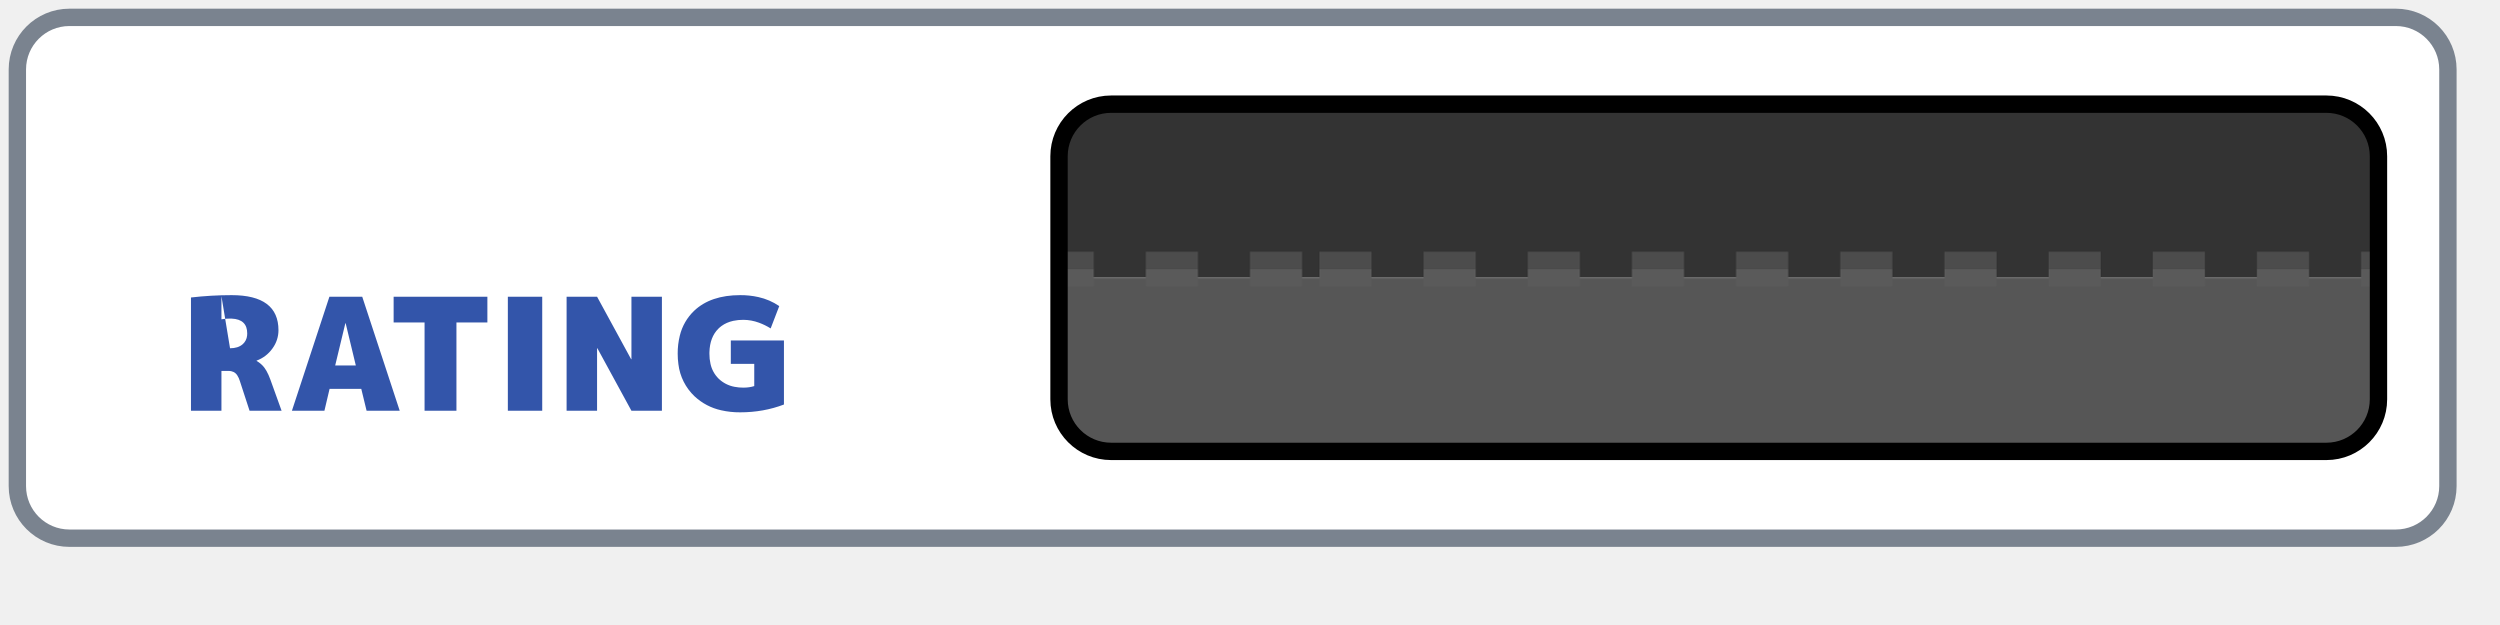
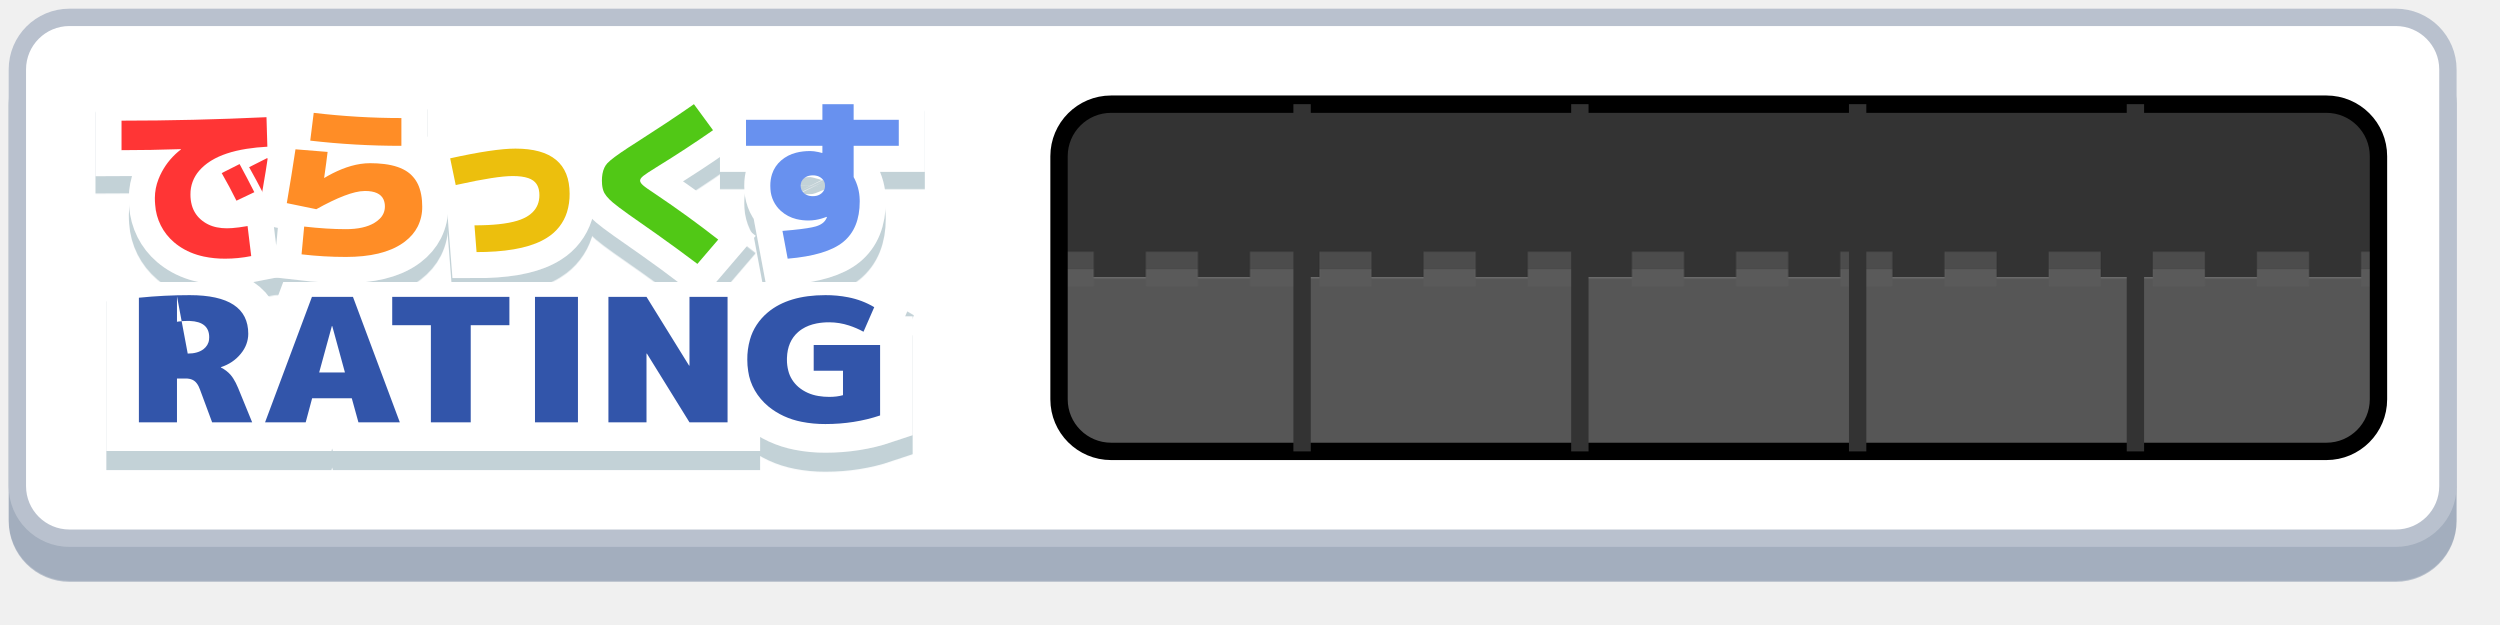
<svg xmlns="http://www.w3.org/2000/svg" viewBox="0 0 144 36" width="144" height="36">
  <defs>
    <pattern id="gaugePattern" x="0" y="6" width="76" height="20" patternUnits="userSpaceOnUse">
      <rect x="0" y="0" width="76" height="10" fill="#333333" />
      <rect x="0" y="10" width="76" height="10" fill="#565656" />
      <line x1="0" y1="9" x2="76" y2="9" stroke="#4C4C4C" stroke-width="1" stroke-dasharray="3" />
      <line x1="0" y1="10" x2="76" y2="10" stroke="#5A5A5A" stroke-width="1" stroke-dasharray="3" />
    </pattern>
+     <filter id="outerShadow" height="120%">
+       <feDropShadow dx="0" dy="2" flood-color="#a3aebe" flood-opacity="1" stdDeviation="0" />
+     </filter>
+     <filter id="textShadow" height="150%">
+       <feDropShadow dx="0" dy="1" flood-color="#C3D2D7" flood-opacity="1" stdDeviation="0" />
+     </filter>
  </defs>
-   <rect x="1" y="1" width="140" height="30" stroke-width="1" stroke="#7A838F" fill="#FFFFFF" rx="3" />
+   <rect x="1" y="1" width="140" height="30" stroke-width="1" stroke="#b9c1ce" fill="#FFFFFF" rx="3" filter="url(#outerShadow)" />
  <rect x="61" y="6" width="76" height="20" stroke-width="1" stroke="#000000" fill="url(#gaugePattern)" rx="3" />
-   <g transform="translate(11, 17)" stroke-linecap="round" fill-rule="evenodd" fill="#3355AA">
+   <line x1="75" y1="6" x2="75" y2="26" stroke="#333333" stroke-width="1" />
+   <line x1="91" y1="6" x2="91" y2="26" stroke="#333333" stroke-width="1" />
+   <line x1="107" y1="6" x2="107" y2="26" stroke="#333333" stroke-width="1" />
+   <line x1="123" y1="6" x2="123" y2="26" stroke="#333333" stroke-width="1" />
+   <g stroke="white" stroke-width="3" paint-order="stroke" transform="translate(7,6)" id="svgGroup" stroke-linecap="round" fill-rule="evenodd" filter="url(#textShadow)">
+     <path fill="#ff3636" d="M 3.42 2.61 L 3.42 2.59 Q 1.68 2.65 0 2.65 L 0 0.95 Q 4.09 0.95 8.35 0.75 L 8.4 2.45 A 11.607 11.607 0 0 0 7.189 2.575 Q 5.95 2.775 5.183 3.243 A 3.303 3.303 0 0 0 5.085 3.305 A 2.897 2.897 0 0 0 4.473 3.833 A 2.037 2.037 0 0 0 3.97 5.2 A 2.295 2.295 0 0 0 4.048 5.816 A 1.671 1.671 0 0 0 4.55 6.63 A 1.987 1.987 0 0 0 5.492 7.094 A 2.842 2.842 0 0 0 6.07 7.15 A 4.24 4.24 0 0 0 6.384 7.137 Q 6.746 7.11 7.228 7.026 A 13.522 13.522 0 0 0 7.26 7.02 L 7.47 8.75 Q 6.72 8.9 5.97 8.9 A 5.826 5.826 0 0 1 4.742 8.778 Q 3.922 8.601 3.301 8.168 A 3.526 3.526 0 0 1 3.025 7.955 A 3.099 3.099 0 0 1 1.937 5.792 A 4.352 4.352 0 0 1 1.92 5.4 A 2.98 2.98 0 0 1 2.128 4.322 A 3.775 3.775 0 0 1 2.325 3.895 Q 2.73 3.14 3.42 2.61 Z M 9.27 4.75 L 8.22 5.25 Q 7.77 4.38 7.35 3.63 L 8.4 3.1 Q 8.76 3.75 9.27 4.75 Z M 7.65 5.07 L 6.62 5.56 Q 6.23 4.77 5.77 3.97 L 6.8 3.45 Q 7.26 4.3 7.65 5.07 Z" />
+     <path fill="#ff8d25" transform="translate(-1, 0)" d="M 12.67 4.25 L 12.68 4.25 A 7.182 7.182 0 0 1 13.675 3.749 Q 14.242 3.52 14.773 3.441 A 3.731 3.731 0 0 1 15.32 3.4 A 6.531 6.531 0 0 1 16.129 3.447 Q 16.989 3.554 17.49 3.912 A 1.764 1.764 0 0 1 17.61 4.005 A 1.88 1.88 0 0 1 18.174 4.871 Q 18.277 5.183 18.307 5.565 A 4.212 4.212 0 0 1 18.32 5.9 A 2.501 2.501 0 0 1 18.06 7.05 Q 17.81 7.542 17.32 7.916 A 3.318 3.318 0 0 1 17.175 8.02 Q 16.03 8.8 13.92 8.8 Q 12.65 8.8 11.37 8.65 L 11.52 7.05 Q 12.84 7.2 13.92 7.2 Q 14.97 7.2 15.57 6.835 A 1.58 1.58 0 0 0 15.873 6.6 A 0.964 0.964 0 0 0 16.17 5.9 A 0.99 0.99 0 0 0 16.094 5.496 Q 15.874 5 15.02 5 A 2.44 2.44 0 0 0 14.464 5.074 Q 13.884 5.212 13.07 5.605 A 16.328 16.328 0 0 0 12.22 6.05 L 10.52 5.7 Q 10.8 4.07 11.02 2.6 L 12.87 2.75 Q 12.81 3.27 12.67 4.25 Z M 11.87 2.1 L 12.07 0.5 Q 14.6 0.8 17.12 0.8 L 17.12 2.4 Q 14.44 2.4 11.87 2.1 Z" />
+     <path fill="#ecbf0a" transform="translate(-2, 0)" d="M 21.25 4.66 L 20.93 3.12 Q 23.46 2.56 24.69 2.56 Q 27.81 2.56 27.81 5.16 A 3.491 3.491 0 0 1 27.658 6.221 A 2.669 2.669 0 0 1 26.52 7.685 Q 25.356 8.439 22.978 8.512 A 17.102 17.102 0 0 1 22.45 8.52 L 22.33 6.98 Q 23.907 6.98 24.775 6.72 A 2.708 2.708 0 0 0 25.215 6.55 A 1.806 1.806 0 0 0 25.666 6.237 Q 26.07 5.845 26.07 5.24 A 1.47 1.47 0 0 0 26.038 4.924 Q 25.995 4.727 25.892 4.582 A 0.789 0.789 0 0 0 25.71 4.4 A 1.085 1.085 0 0 0 25.424 4.257 Q 25.081 4.14 24.53 4.14 Q 23.603 4.14 21.407 4.625 A 52.194 52.194 0 0 0 21.25 4.66 Z" />
+     <path fill="#51c816" transform="translate(-3, 0)" d="M 35.97 0 L 37.07 1.5 Q 35.52 2.58 33.83 3.62 Q 33.23 3.99 33.05 4.135 A 0.896 0.896 0 0 0 32.976 4.202 Q 32.901 4.277 32.879 4.345 A 0.18 0.18 0 0 0 32.87 4.4 A 0.221 0.221 0 0 0 32.892 4.493 Q 32.929 4.574 33.03 4.665 Q 33.19 4.81 33.77 5.19 Q 35.63 6.44 37.37 7.8 L 36.17 9.2 A 78.529 78.529 0 0 0 34.995 8.327 Q 33.944 7.56 32.65 6.66 A 47.074 47.074 0 0 1 32.198 6.343 Q 31.578 5.901 31.3 5.665 A 3.466 3.466 0 0 1 31.097 5.479 Q 30.909 5.29 30.817 5.126 A 0.925 0.925 0 0 1 30.8 5.095 A 1.027 1.027 0 0 1 30.721 4.878 Q 30.693 4.767 30.68 4.634 A 2.484 2.484 0 0 1 30.67 4.4 A 2.207 2.207 0 0 1 30.701 4.019 Q 30.737 3.815 30.815 3.653 A 1.02 1.02 0 0 1 30.985 3.4 Q 31.245 3.12 32.194 2.499 A 34.129 34.129 0 0 1 32.63 2.22 Q 34.473 1.039 35.691 0.195 A 50.871 50.871 0 0 0 35.97 0 Z" />
+     <path fill="#6791ef" transform="translate(-4, 0)" d="M 44.63 6.51 L 44.61 6.49 A 3.012 3.012 0 0 1 43.971 6.668 A 2.563 2.563 0 0 1 43.57 6.7 A 2.845 2.845 0 0 1 42.864 6.617 A 2.059 2.059 0 0 1 41.98 6.15 A 1.816 1.816 0 0 1 41.377 4.893 A 2.496 2.496 0 0 1 41.37 4.7 A 2.16 2.16 0 0 1 41.468 4.033 A 1.749 1.749 0 0 1 41.99 3.245 A 2.092 2.092 0 0 1 42.854 2.797 Q 43.223 2.7 43.67 2.7 Q 43.873 2.7 44.14 2.758 A 4.006 4.006 0 0 1 44.35 2.81 L 44.37 2.8 L 44.37 2.4 L 39.97 2.4 L 39.97 0.9 L 44.37 0.9 L 44.37 0 L 46.17 0 L 46.17 0.9 L 48.77 0.9 L 48.77 2.4 L 46.17 2.4 L 46.17 4.2 A 2.81 2.81 0 0 1 46.518 5.498 A 3.328 3.328 0 0 1 46.52 5.6 Q 46.52 7.16 45.57 7.935 Q 44.62 8.71 42.37 8.9 L 42.07 7.3 A 33.555 33.555 0 0 0 42.661 7.247 Q 43.632 7.149 43.995 7.04 Q 44.46 6.9 44.6 6.58 A 0.053 0.053 0 0 0 44.606 6.573 Q 44.613 6.562 44.62 6.545 Q 44.63 6.52 44.63 6.51 Z M 43.315 4.27 A 0.543 0.543 0 0 0 43.121 4.664 A 0.669 0.669 0 0 0 43.12 4.7 A 0.564 0.564 0 0 0 43.175 4.951 A 0.568 0.568 0 0 0 43.315 5.13 A 0.676 0.676 0 0 0 43.637 5.283 A 0.958 0.958 0 0 0 43.82 5.3 A 0.923 0.923 0 0 0 44.045 5.274 A 0.666 0.666 0 0 0 44.325 5.13 A 0.543 0.543 0 0 0 44.519 4.736 A 0.669 0.669 0 0 0 44.52 4.7 A 0.564 0.564 0 0 0 44.465 4.449 A 0.568 0.568 0 0 0 44.325 4.27 A 0.676 0.676 0 0 0 44.003 4.117 A 0.958 0.958 0 0 0 43.82 4.1 A 0.923 0.923 0 0 0 43.595 4.126 A 0.666 0.666 0 0 0 43.315 4.27 Z" />
+   </g>
+   <g stroke="white" stroke-width="3" paint-order="stroke" transform="translate(8, 17), scale(1.25, 1.1)" stroke-linecap="round" fill-rule="evenodd" fill="#3355AA" filter="url(#textShadow)">
    <path d="M 31.095 3.96 L 31.095 2.61 L 34.155 2.61 L 34.155 6.3 Q 32.976 6.75 31.635 6.75 A 4.799 4.799 0 0 1 30.538 6.632 A 3.273 3.273 0 0 1 29.011 5.832 A 3.048 3.048 0 0 1 28.076 3.978 A 4.309 4.309 0 0 1 28.035 3.375 A 4.205 4.205 0 0 1 28.158 2.33 A 2.926 2.926 0 0 1 28.984 0.9 Q 29.934 0 31.635 0 A 4.685 4.685 0 0 1 32.685 0.112 A 3.471 3.471 0 0 1 33.885 0.63 L 33.39 1.917 A 3.638 3.638 0 0 0 32.719 1.588 A 2.64 2.64 0 0 0 31.815 1.422 A 2.69 2.69 0 0 0 31.233 1.481 Q 30.847 1.567 30.562 1.775 A 1.583 1.583 0 0 0 30.375 1.935 Q 29.887 2.423 29.863 3.286 A 3.242 3.242 0 0 0 29.862 3.375 A 2.561 2.561 0 0 0 29.925 3.959 A 1.701 1.701 0 0 0 30.393 4.811 A 1.781 1.781 0 0 0 31.312 5.281 A 2.579 2.579 0 0 0 31.815 5.328 Q 32.166 5.328 32.445 5.238 L 32.445 3.96 L 31.095 3.96 Z M 23.391 0.09 L 25.353 3.69 L 25.371 3.69 L 25.371 0.09 L 27.126 0.09 L 27.126 6.66 L 25.371 6.66 L 23.409 3.06 L 23.391 3.06 L 23.391 6.66 L 21.636 6.66 L 21.636 0.09 L 23.391 0.09 Z M 2.16 4.365 L 1.755 4.365 L 1.755 6.66 L 0 6.66 L 0 0.135 Q 1.17 0 2.34 0 Q 5.04 0 5.04 2.025 A 1.757 1.757 0 0 1 4.705 3.055 A 2.148 2.148 0 0 1 4.689 3.078 Q 4.338 3.564 3.78 3.771 L 3.78 3.789 Q 4.05 3.942 4.23 4.181 Q 4.351 4.341 4.464 4.593 A 4.175 4.175 0 0 1 4.572 4.86 L 5.22 6.66 L 3.375 6.66 L 2.817 4.95 A 1.659 1.659 0 0 0 2.752 4.775 Q 2.671 4.594 2.565 4.5 A 0.524 0.524 0 0 0 2.329 4.383 A 0.768 0.768 0 0 0 2.16 4.365 Z M 11.673 0.09 L 17.073 0.09 L 17.073 1.575 L 15.291 1.575 L 15.291 6.66 L 13.455 6.66 L 13.455 1.575 L 11.673 1.575 L 11.673 0.09 Z M 9.81 5.4 L 7.983 5.4 L 7.686 6.66 L 5.814 6.66 L 7.974 0.09 L 9.864 0.09 L 12.024 6.66 L 10.116 6.66 L 9.81 5.4 Z M 20.232 6.66 L 18.252 6.66 L 18.252 0.09 L 20.232 0.09 L 20.232 6.66 Z M 8.892 1.62 L 8.307 4.05 L 9.495 4.05 L 8.91 1.62 L 8.892 1.62 Z M 1.755 1.395 L 1.755 .06 L 2.25 3.06 Q 2.709 3.06 2.975 2.831 A 0.753 0.753 0 0 0 3.233 2.331 A 1.069 1.069 0 0 0 3.24 2.205 Q 3.24 1.392 2.345 1.352 A 2.129 2.129 0 0 0 2.25 1.35 A 3.093 3.093 0 0 0 2.029 1.358 Q 1.925 1.365 1.835 1.38 A 1.607 1.607 0 0 0 1.755 1.395 Z" />
  </g>
</svg>
